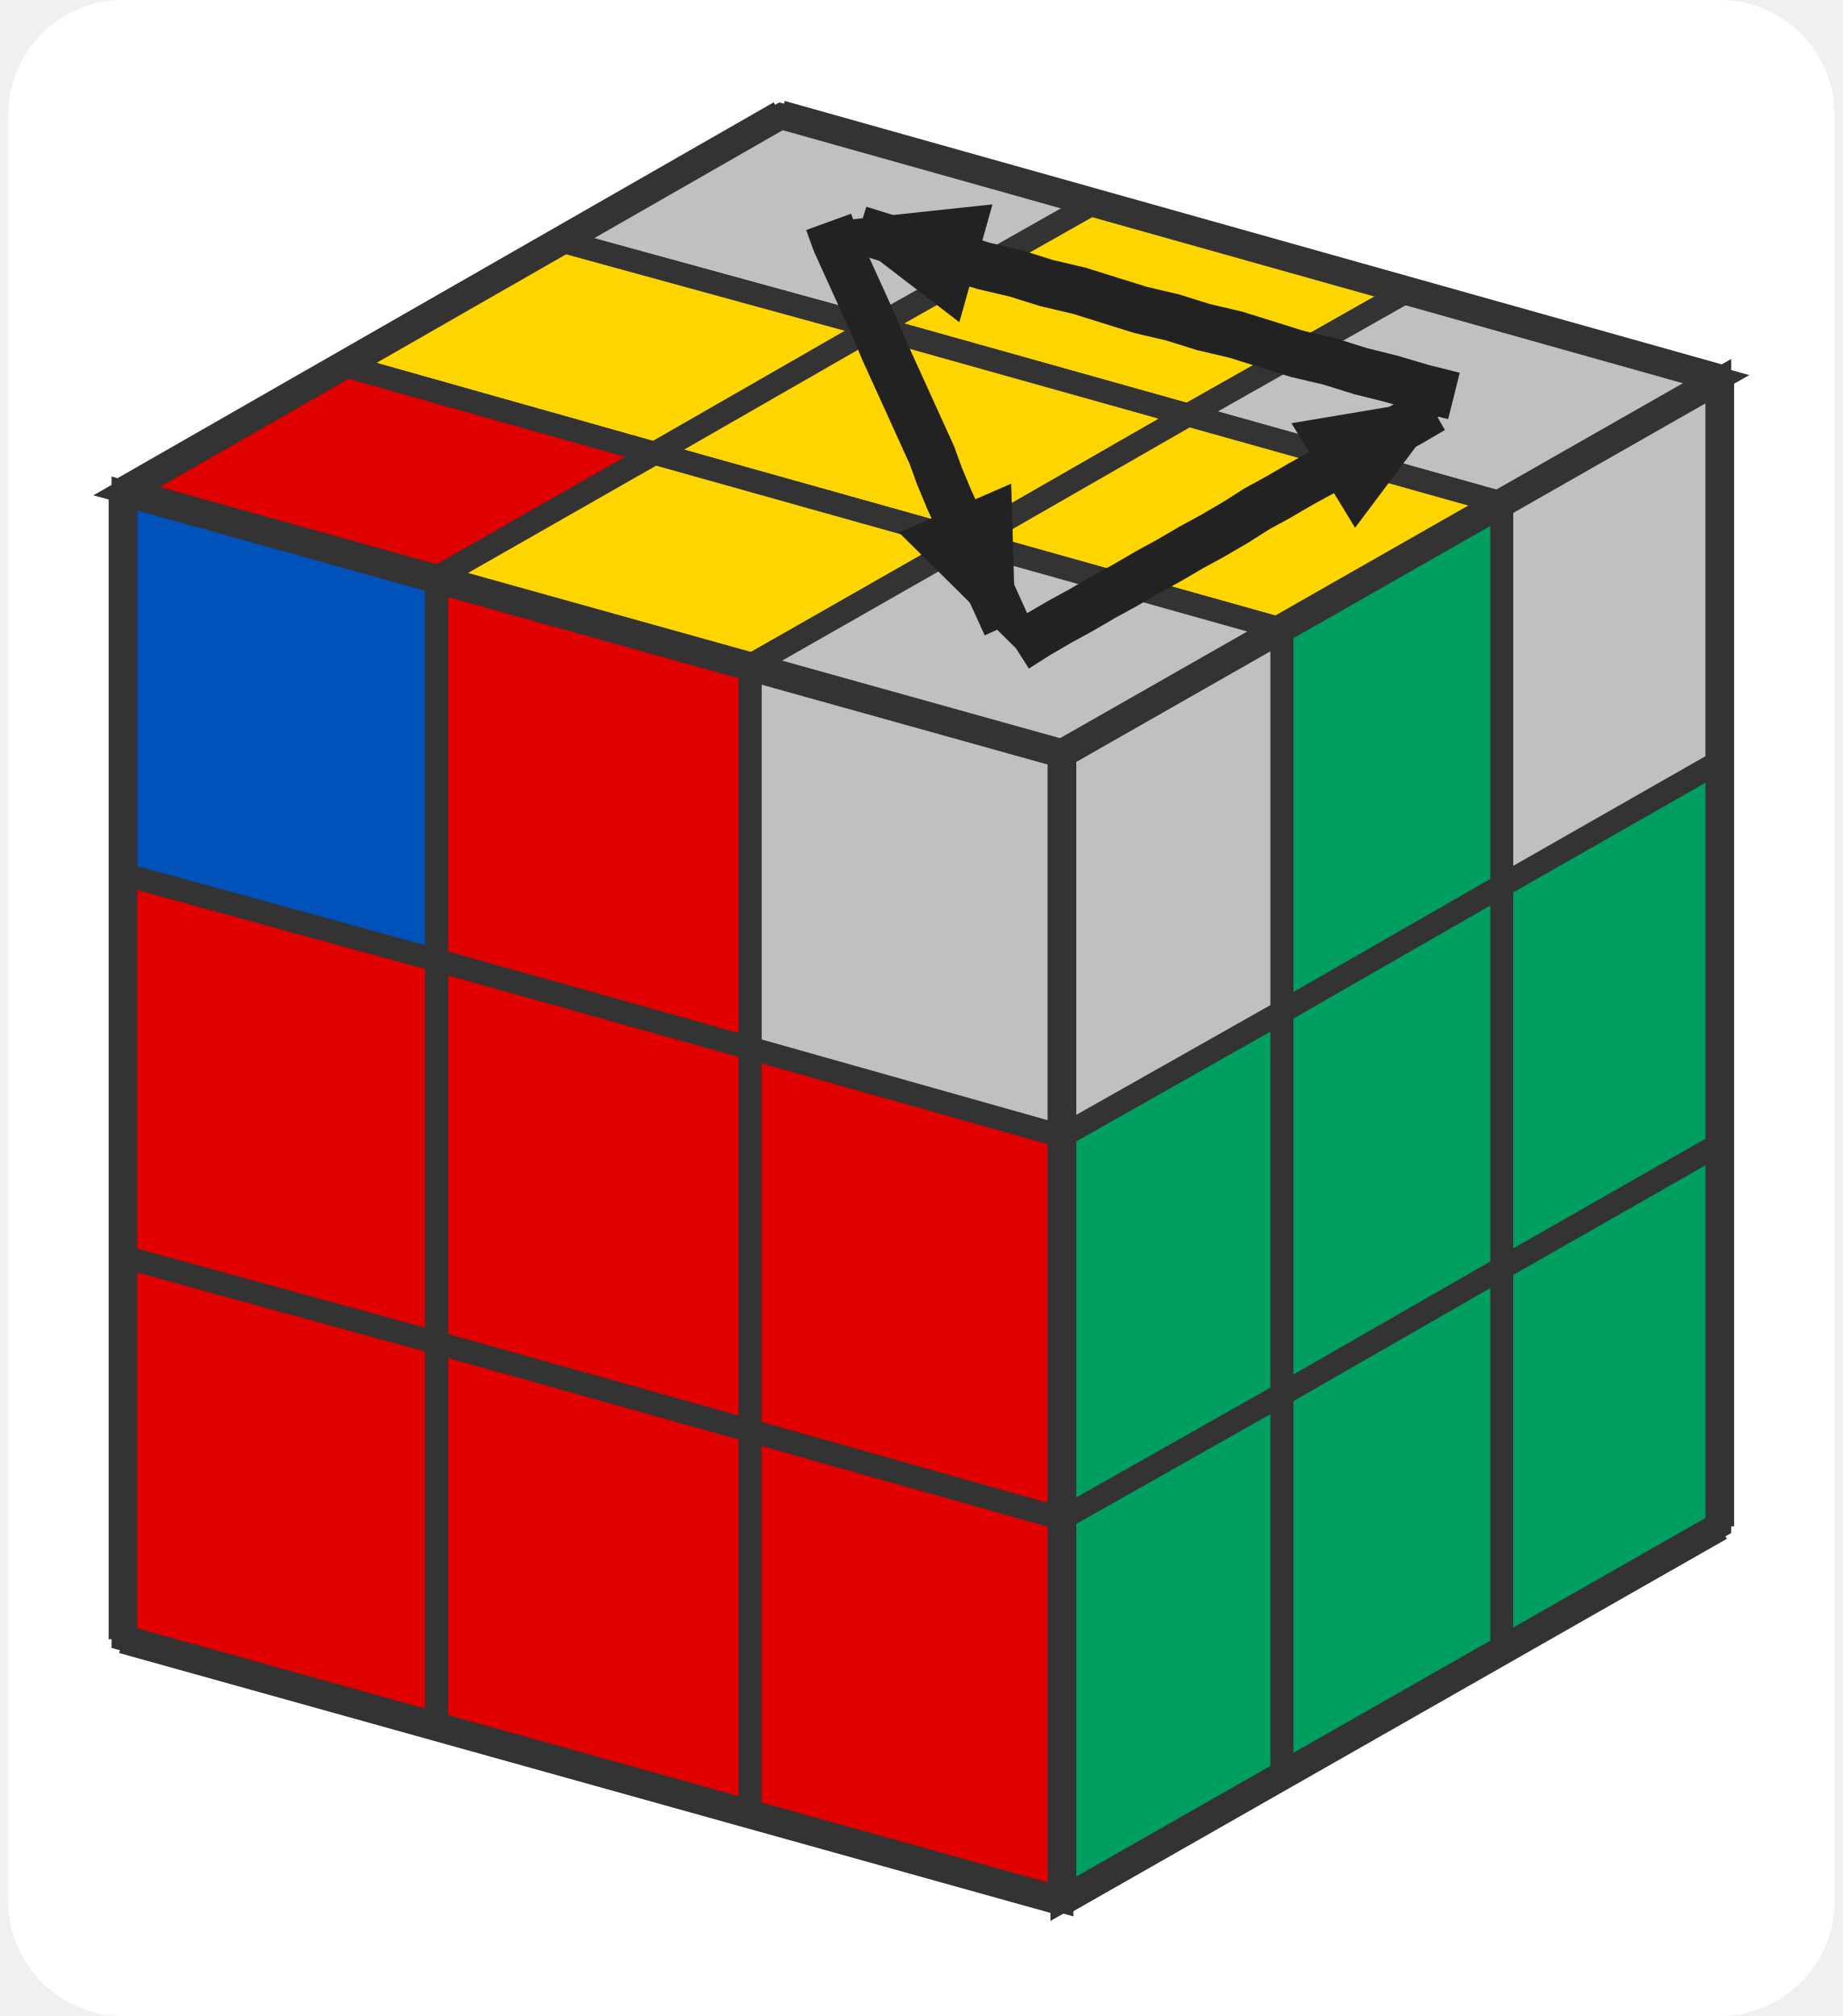
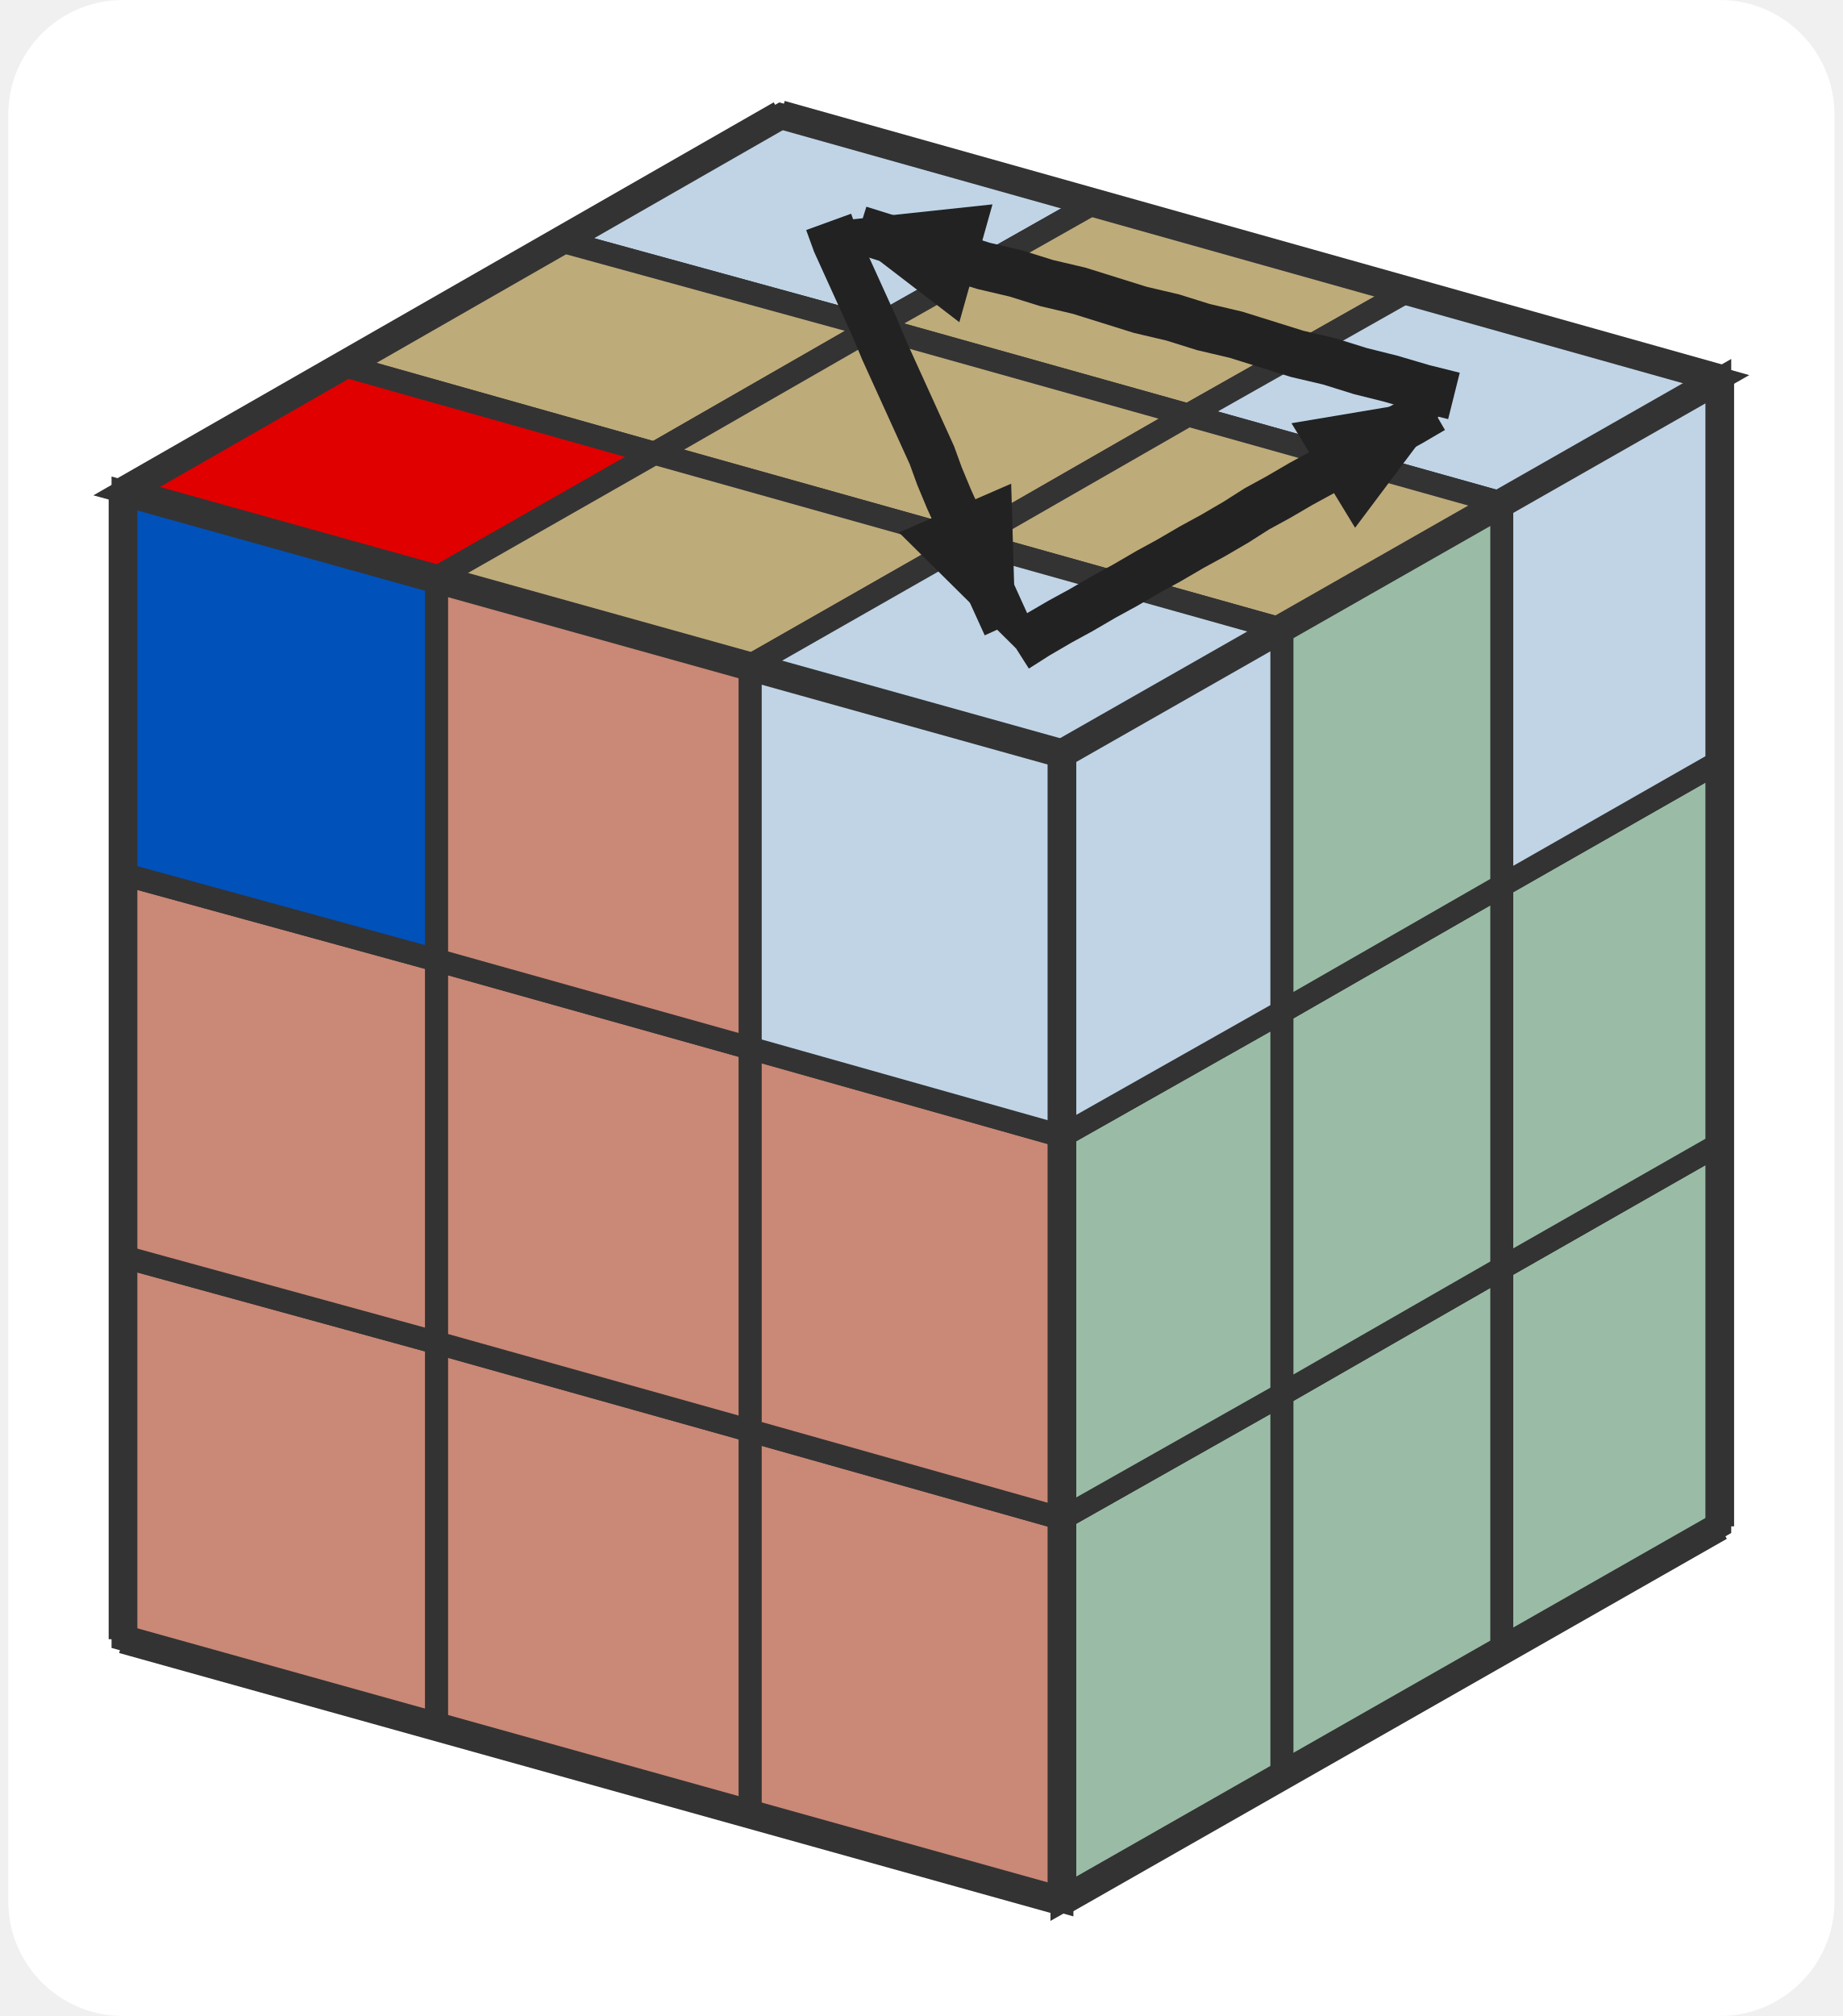
<svg xmlns="http://www.w3.org/2000/svg" baseProfile="full" height="105px" version="1.1" viewBox="37.1 18.0 95.5 105.4" width="96px">
  <defs>
    <style type="text/css">.bg{fill:#FFFFFF}.ink{fill:#222222}@media (prefers-color-scheme:light){.bg{fill:none}}@media (prefers-color-scheme:dark){.bg{fill:none}.ink{fill:#ECE8E1}}</style>
  </defs>
  <rect class="bg" fill="#FFFFFF" height="105.4" rx="6" ry="6" width="95.5" x="37.1" y="18.0" />
-   <polygon fill="#009E60" points="126.6,77.8 115.2,84.3 115.2,104.3 126.6,97.8" stroke="#333333" stroke-width="1.2" />
-   <polygon fill="#009E60" points="126.6,57.8 115.2,64.3 115.2,84.3 126.6,77.8" stroke="#333333" stroke-width="1.2" />
-   <polygon fill="#C0C0C0" points="126.6,37.8 115.2,44.3 115.2,64.3 126.6,57.8" stroke="#333333" stroke-width="1.2" />
-   <polygon fill="#009E60" points="115.2,84.3 103.7,90.9 103.7,110.9 115.2,104.3" stroke="#333333" stroke-width="1.2" />
-   <polygon fill="#009E60" points="115.2,64.3 103.7,70.9 103.7,90.9 115.2,84.3" stroke="#333333" stroke-width="1.2" />
-   <polygon fill="#009E60" points="115.2,44.3 103.7,50.9 103.7,70.9 115.2,64.3" stroke="#333333" stroke-width="1.2" />
-   <polygon fill="#009E60" points="103.7,90.9 92.2,97.4 92.2,117.4 103.7,110.9" stroke="#333333" stroke-width="1.2" />
-   <polygon fill="#009E60" points="103.7,70.9 92.2,77.4 92.2,97.4 103.7,90.9" stroke="#333333" stroke-width="1.2" />
-   <polygon fill="#C0C0C0" points="103.7,50.9 92.2,57.4 92.2,77.4 103.7,70.9" stroke="#333333" stroke-width="1.2" />
-   <polygon fill="#E00000" points="43.1,83.7 59.5,88.2 59.5,108.2 43.1,103.7" stroke="#333333" stroke-width="1.2" />
-   <polygon fill="#E00000" points="43.1,63.7 59.5,68.2 59.5,88.2 43.1,83.7" stroke="#333333" stroke-width="1.2" />
+   <polygon fill="#9ABCA6" points="126.6,77.8 115.2,84.3 115.2,104.3 126.6,97.8" stroke="#333333" stroke-width="1.2" />
+   <polygon fill="#9ABCA6" points="126.6,57.8 115.2,64.3 115.2,84.3 126.6,77.8" stroke="#333333" stroke-width="1.2" />
+   <polygon fill="#C0D4E6" points="126.6,37.8 115.2,44.3 115.2,64.3 126.6,57.8" stroke="#333333" stroke-width="1.2" />
+   <polygon fill="#9ABCA6" points="115.2,84.3 103.7,90.9 103.7,110.9 115.2,104.3" stroke="#333333" stroke-width="1.2" />
+   <polygon fill="#9ABCA6" points="115.2,64.3 103.7,70.9 103.7,90.9 115.2,84.3" stroke="#333333" stroke-width="1.2" />
+   <polygon fill="#9ABCA6" points="115.2,44.3 103.7,50.9 103.7,70.9 115.2,64.3" stroke="#333333" stroke-width="1.2" />
+   <polygon fill="#9ABCA6" points="103.7,90.9 92.2,97.4 92.2,117.4 103.7,110.9" stroke="#333333" stroke-width="1.2" />
+   <polygon fill="#9ABCA6" points="103.7,70.9 92.2,77.4 92.2,97.4 103.7,90.9" stroke="#333333" stroke-width="1.2" />
+   <polygon fill="#C0D4E6" points="103.7,50.9 92.2,57.4 92.2,77.4 103.7,70.9" stroke="#333333" stroke-width="1.2" />
+   <polygon fill="#CA8876" points="43.1,83.7 59.5,88.2 59.5,108.2 43.1,103.7" stroke="#333333" stroke-width="1.2" />
+   <polygon fill="#CA8876" points="43.1,63.7 59.5,68.2 59.5,88.2 43.1,83.7" stroke="#333333" stroke-width="1.2" />
  <polygon fill="#0051BA" points="43.1,43.7 59.5,48.2 59.5,68.2 43.1,63.7" stroke="#333333" stroke-width="1.2" />
-   <polygon fill="#E00000" points="59.5,88.2 75.9,92.8 75.9,112.8 59.5,108.2" stroke="#333333" stroke-width="1.2" />
-   <polygon fill="#E00000" points="59.5,68.2 75.9,72.8 75.9,92.8 59.5,88.2" stroke="#333333" stroke-width="1.2" />
-   <polygon fill="#E00000" points="59.5,48.2 75.9,52.8 75.9,72.8 59.5,68.2" stroke="#333333" stroke-width="1.2" />
-   <polygon fill="#E00000" points="75.9,92.8 92.2,97.4 92.2,117.4 75.9,112.8" stroke="#333333" stroke-width="1.2" />
-   <polygon fill="#E00000" points="75.9,72.8 92.2,77.4 92.2,97.4 75.9,92.8" stroke="#333333" stroke-width="1.2" />
-   <polygon fill="#C0C0C0" points="75.9,52.8 92.2,57.4 92.2,77.4 75.9,72.8" stroke="#333333" stroke-width="1.2" />
-   <polygon fill="#C0C0C0" points="77.5,24.0 93.9,28.6 82.4,35.1 66.0,30.6" stroke="#333333" stroke-width="1.2" />
-   <polygon fill="#FFD500" points="66.0,30.6 82.4,35.1 70.9,41.7 54.6,37.1" stroke="#333333" stroke-width="1.2" />
+   <polygon fill="#CA8876" points="59.5,88.2 75.9,92.8 75.9,112.8 59.5,108.2" stroke="#333333" stroke-width="1.2" />
+   <polygon fill="#CA8876" points="59.5,68.2 75.9,72.8 75.9,92.8 59.5,88.2" stroke="#333333" stroke-width="1.2" />
+   <polygon fill="#CA8876" points="59.5,48.2 75.9,52.8 75.9,72.8 59.5,68.2" stroke="#333333" stroke-width="1.2" />
+   <polygon fill="#CA8876" points="75.9,92.8 92.2,97.4 92.2,117.4 75.9,112.8" stroke="#333333" stroke-width="1.2" />
+   <polygon fill="#CA8876" points="75.9,72.8 92.2,77.4 92.2,97.4 75.9,92.8" stroke="#333333" stroke-width="1.2" />
+   <polygon fill="#C0D4E6" points="75.9,52.8 92.2,57.4 92.2,77.4 75.9,72.8" stroke="#333333" stroke-width="1.2" />
+   <polygon fill="#C0D4E6" points="77.5,24.0 93.9,28.6 82.4,35.1 66.0,30.6" stroke="#333333" stroke-width="1.2" />
+   <polygon fill="#BEAB7A" points="66.0,30.6 82.4,35.1 70.9,41.7 54.6,37.1" stroke="#333333" stroke-width="1.2" />
  <polygon fill="#E00000" points="54.6,37.1 70.9,41.7 59.5,48.2 43.1,43.7" stroke="#333333" stroke-width="1.2" />
-   <polygon fill="#FFD500" points="93.9,28.6 110.3,33.2 98.8,39.7 82.4,35.1" stroke="#333333" stroke-width="1.2" />
-   <polygon fill="#FFD500" points="82.4,35.1 98.8,39.7 87.3,46.3 70.9,41.7" stroke="#333333" stroke-width="1.2" />
-   <polygon fill="#FFD500" points="70.9,41.7 87.3,46.3 75.9,52.8 59.5,48.2" stroke="#333333" stroke-width="1.2" />
-   <polygon fill="#C0C0C0" points="110.3,33.2 126.6,37.8 115.2,44.3 98.8,39.7" stroke="#333333" stroke-width="1.2" />
-   <polygon fill="#FFD500" points="98.8,39.7 115.2,44.3 103.7,50.9 87.3,46.3" stroke="#333333" stroke-width="1.2" />
-   <polygon fill="#C0C0C0" points="87.3,46.3 103.7,50.9 92.2,57.4 75.9,52.8" stroke="#333333" stroke-width="1.2" />
+   <polygon fill="#BEAB7A" points="93.9,28.6 110.3,33.2 98.8,39.7 82.4,35.1" stroke="#333333" stroke-width="1.2" />
+   <polygon fill="#BEAB7A" points="82.4,35.1 98.8,39.7 87.3,46.3 70.9,41.7" stroke="#333333" stroke-width="1.2" />
+   <polygon fill="#BEAB7A" points="70.9,41.7 87.3,46.3 75.9,52.8 59.5,48.2" stroke="#333333" stroke-width="1.2" />
+   <polygon fill="#C0D4E6" points="110.3,33.2 126.6,37.8 115.2,44.3 98.8,39.7" stroke="#333333" stroke-width="1.2" />
+   <polygon fill="#BEAB7A" points="98.8,39.7 115.2,44.3 103.7,50.9 87.3,46.3" stroke="#333333" stroke-width="1.2" />
+   <polygon fill="#C0D4E6" points="87.3,46.3 103.7,50.9 92.2,57.4 75.9,52.8" stroke="#333333" stroke-width="1.2" />
  <line stroke="#333333" stroke-width="1.5" x1="77.5" x2="126.6" y1="24.0" y2="37.8" />
  <line stroke="#333333" stroke-width="1.5" x1="126.6" x2="126.6" y1="37.8" y2="97.8" />
  <line stroke="#333333" stroke-width="1.5" x1="126.6" x2="92.2" y1="97.8" y2="117.4" />
  <line stroke="#333333" stroke-width="1.5" x1="92.2" x2="43.1" y1="117.4" y2="103.7" />
  <line stroke="#333333" stroke-width="1.5" x1="43.1" x2="43.1" y1="103.7" y2="43.7" />
  <line stroke="#333333" stroke-width="1.5" x1="43.1" x2="77.5" y1="43.7" y2="24.0" />
  <line stroke="#333333" stroke-width="1.5" x1="92.2" x2="43.1" y1="57.4" y2="43.7" />
  <line stroke="#333333" stroke-width="1.5" x1="92.2" x2="126.6" y1="57.4" y2="37.8" />
  <line stroke="#333333" stroke-width="1.5" x1="92.2" x2="92.2" y1="57.4" y2="117.4" />
  <polygon fill="#222222" points="89.8,51.9 83.676,45.839 89.545,43.288" />
  <path d="M 80.0,29.6 L 80.4,30.7 L 80.9,31.8 L 81.4,32.9 L 81.9,34.0 L 82.4,35.1 L 82.9,36.3 L 83.4,37.4 L 83.9,38.5 L 84.4,39.6 L 84.9,40.7 L 85.4,41.8 L 85.8,42.9 L 86.3,44.1 L 86.8,45.2 L 87.3,46.3 L 87.8,47.4 L 88.3,48.5 L 88.8,49.6 L 89.3,50.7" fill="none" stroke="#222222" stroke-width="2.5" />
  <polygon fill="#222222" points="112.7,38.7 107.53,45.593 104.203,40.126" />
  <path d="M 89.8,51.9 L 90.9,51.2 L 92.1,50.5 L 93.2,49.9 L 94.4,49.2 L 95.5,48.6 L 96.7,47.9 L 97.8,47.3 L 99.0,46.6 L 100.1,46.0 L 101.3,45.3 L 102.4,44.6 L 103.5,44.0 L 104.7,43.3 L 105.8,42.7 L 107.0,42.0 L 108.1,41.4 L 109.3,40.7 L 110.4,40.1 L 111.6,39.4" fill="none" stroke="#222222" stroke-width="2.5" />
  <polygon fill="#222222" points="80.0,29.6 88.568,28.685 86.835,34.846" />
  <path d="M 112.7,38.7 L 111.1,38.3 L 109.4,37.8 L 107.8,37.4 L 106.2,36.9 L 104.5,36.5 L 102.9,36.0 L 101.3,35.5 L 99.6,35.1 L 98.0,34.6 L 96.3,34.2 L 94.7,33.7 L 93.1,33.2 L 91.4,32.8 L 89.8,32.3 L 88.1,31.9 L 86.5,31.4 L 84.9,30.9 L 83.2,30.5 L 81.6,30.0" fill="none" stroke="#222222" stroke-width="2.5" />
</svg>
